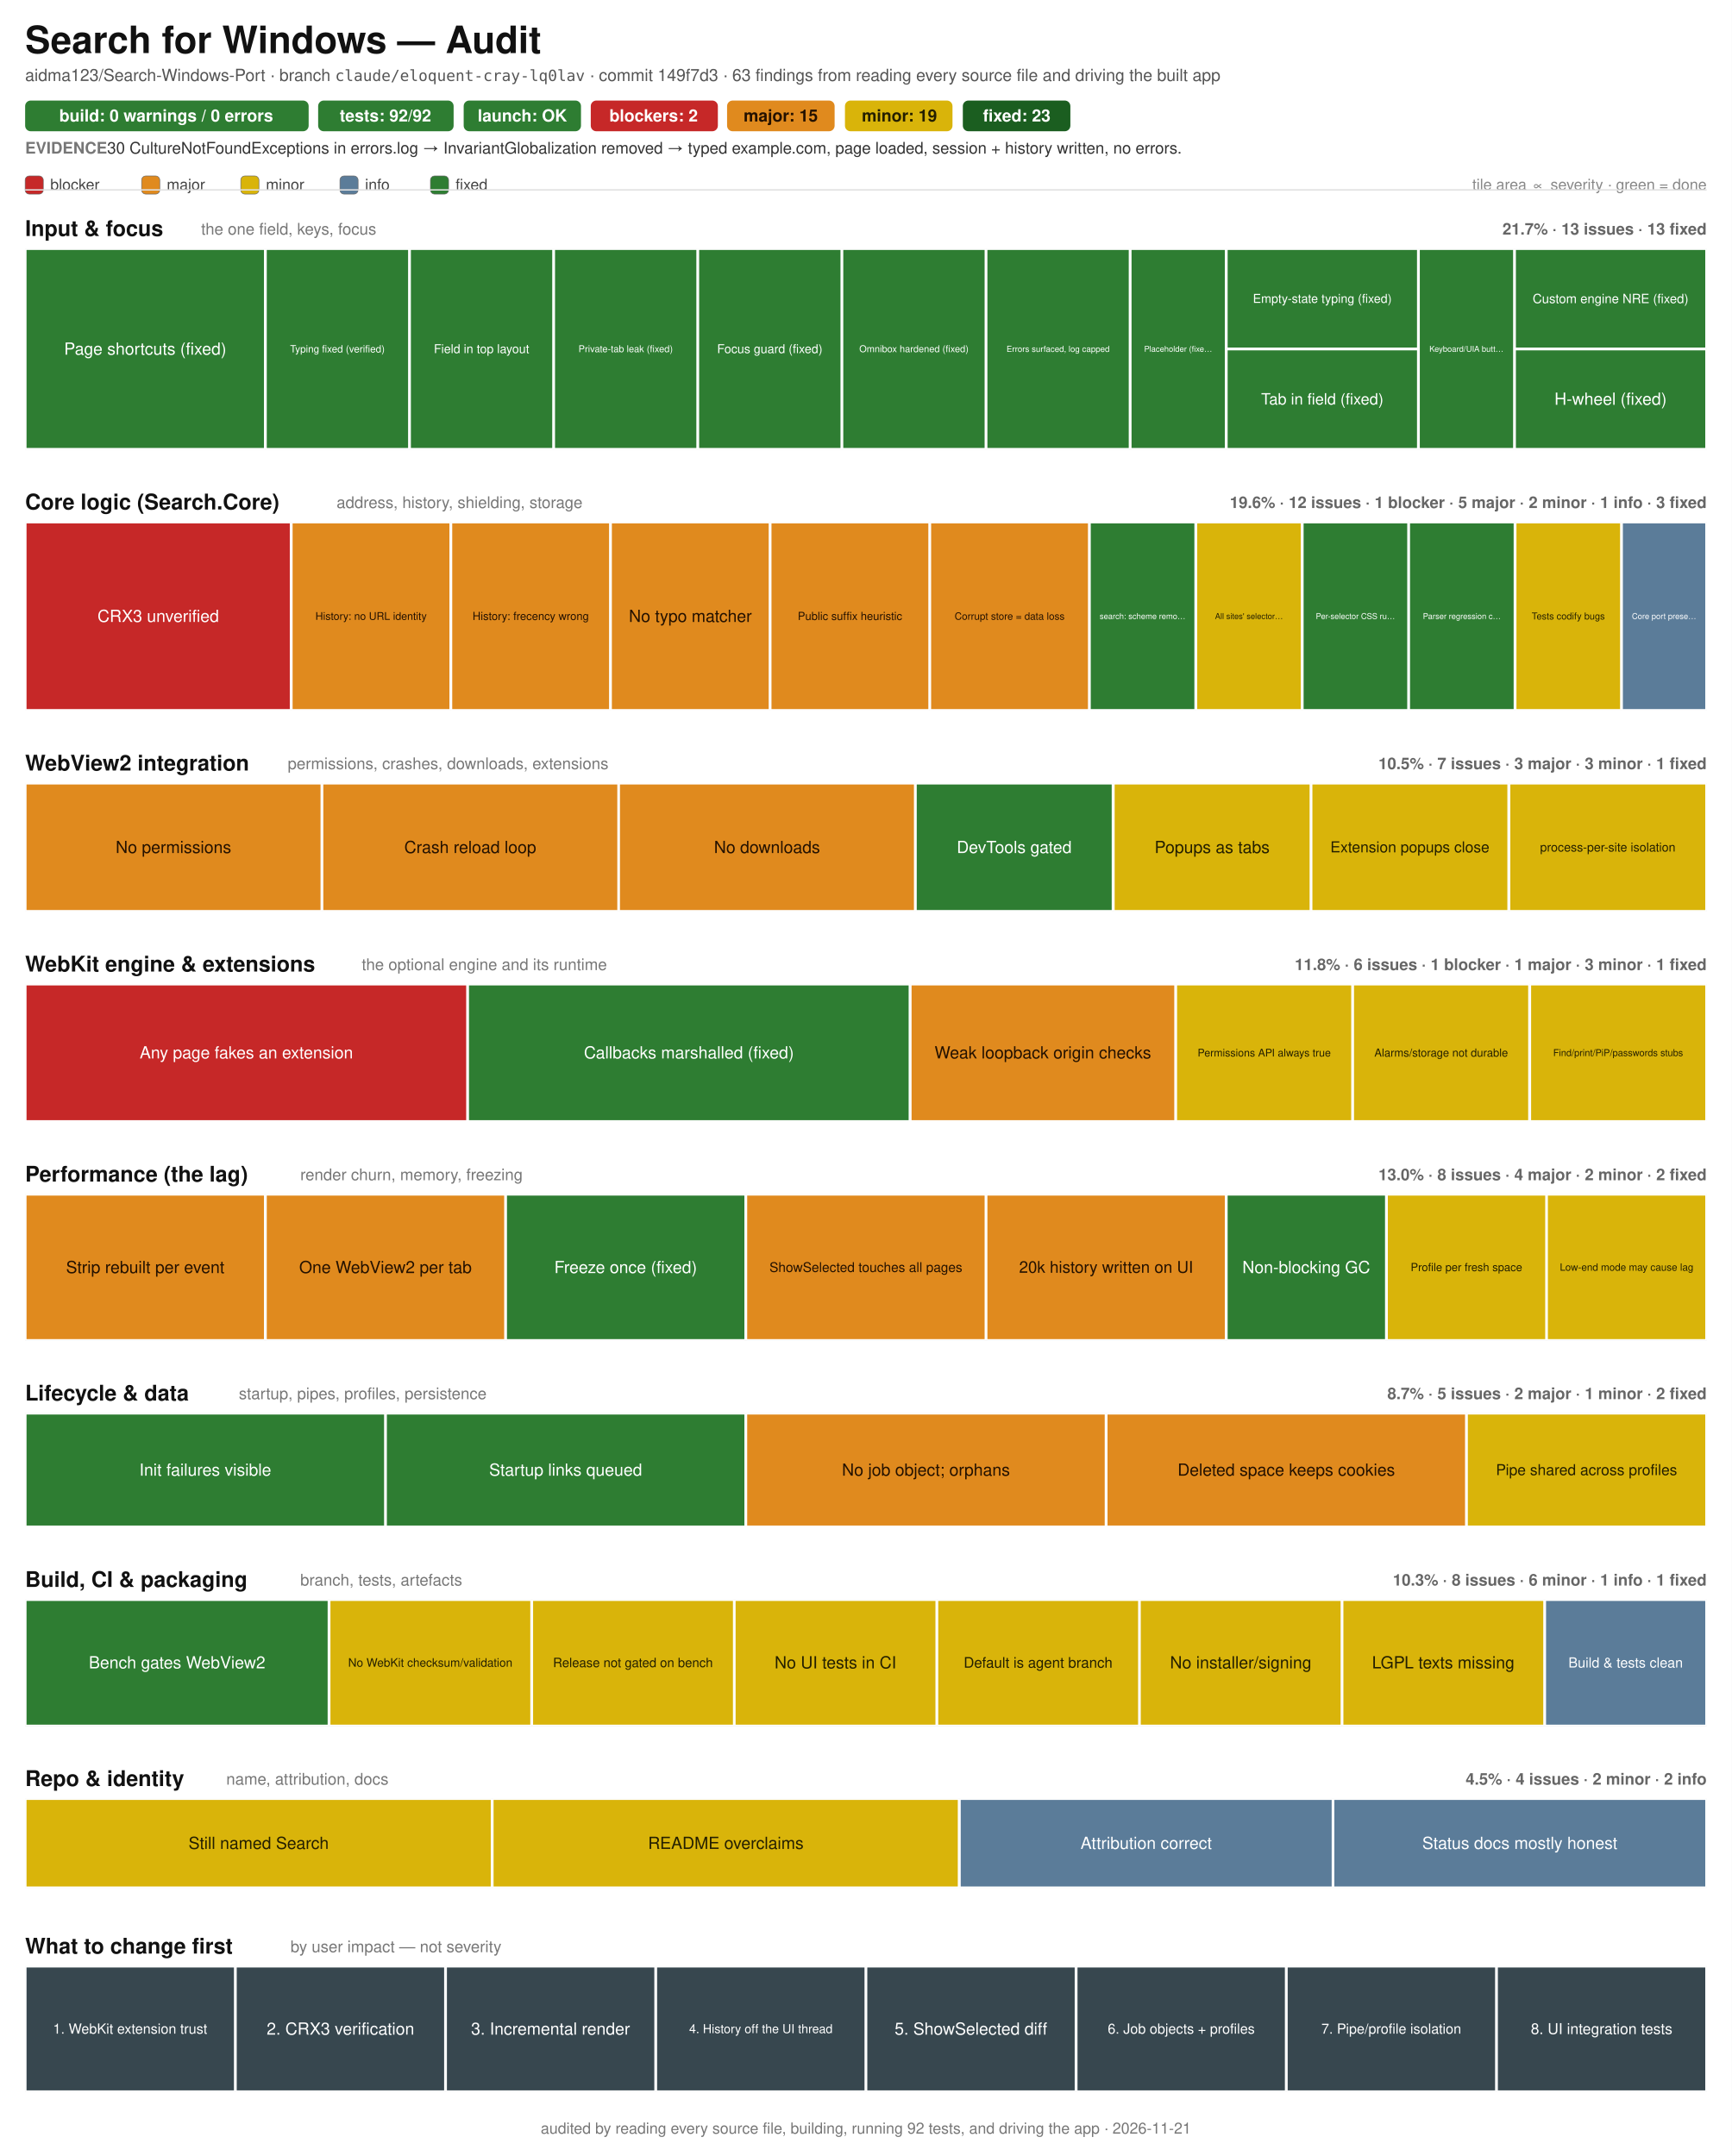
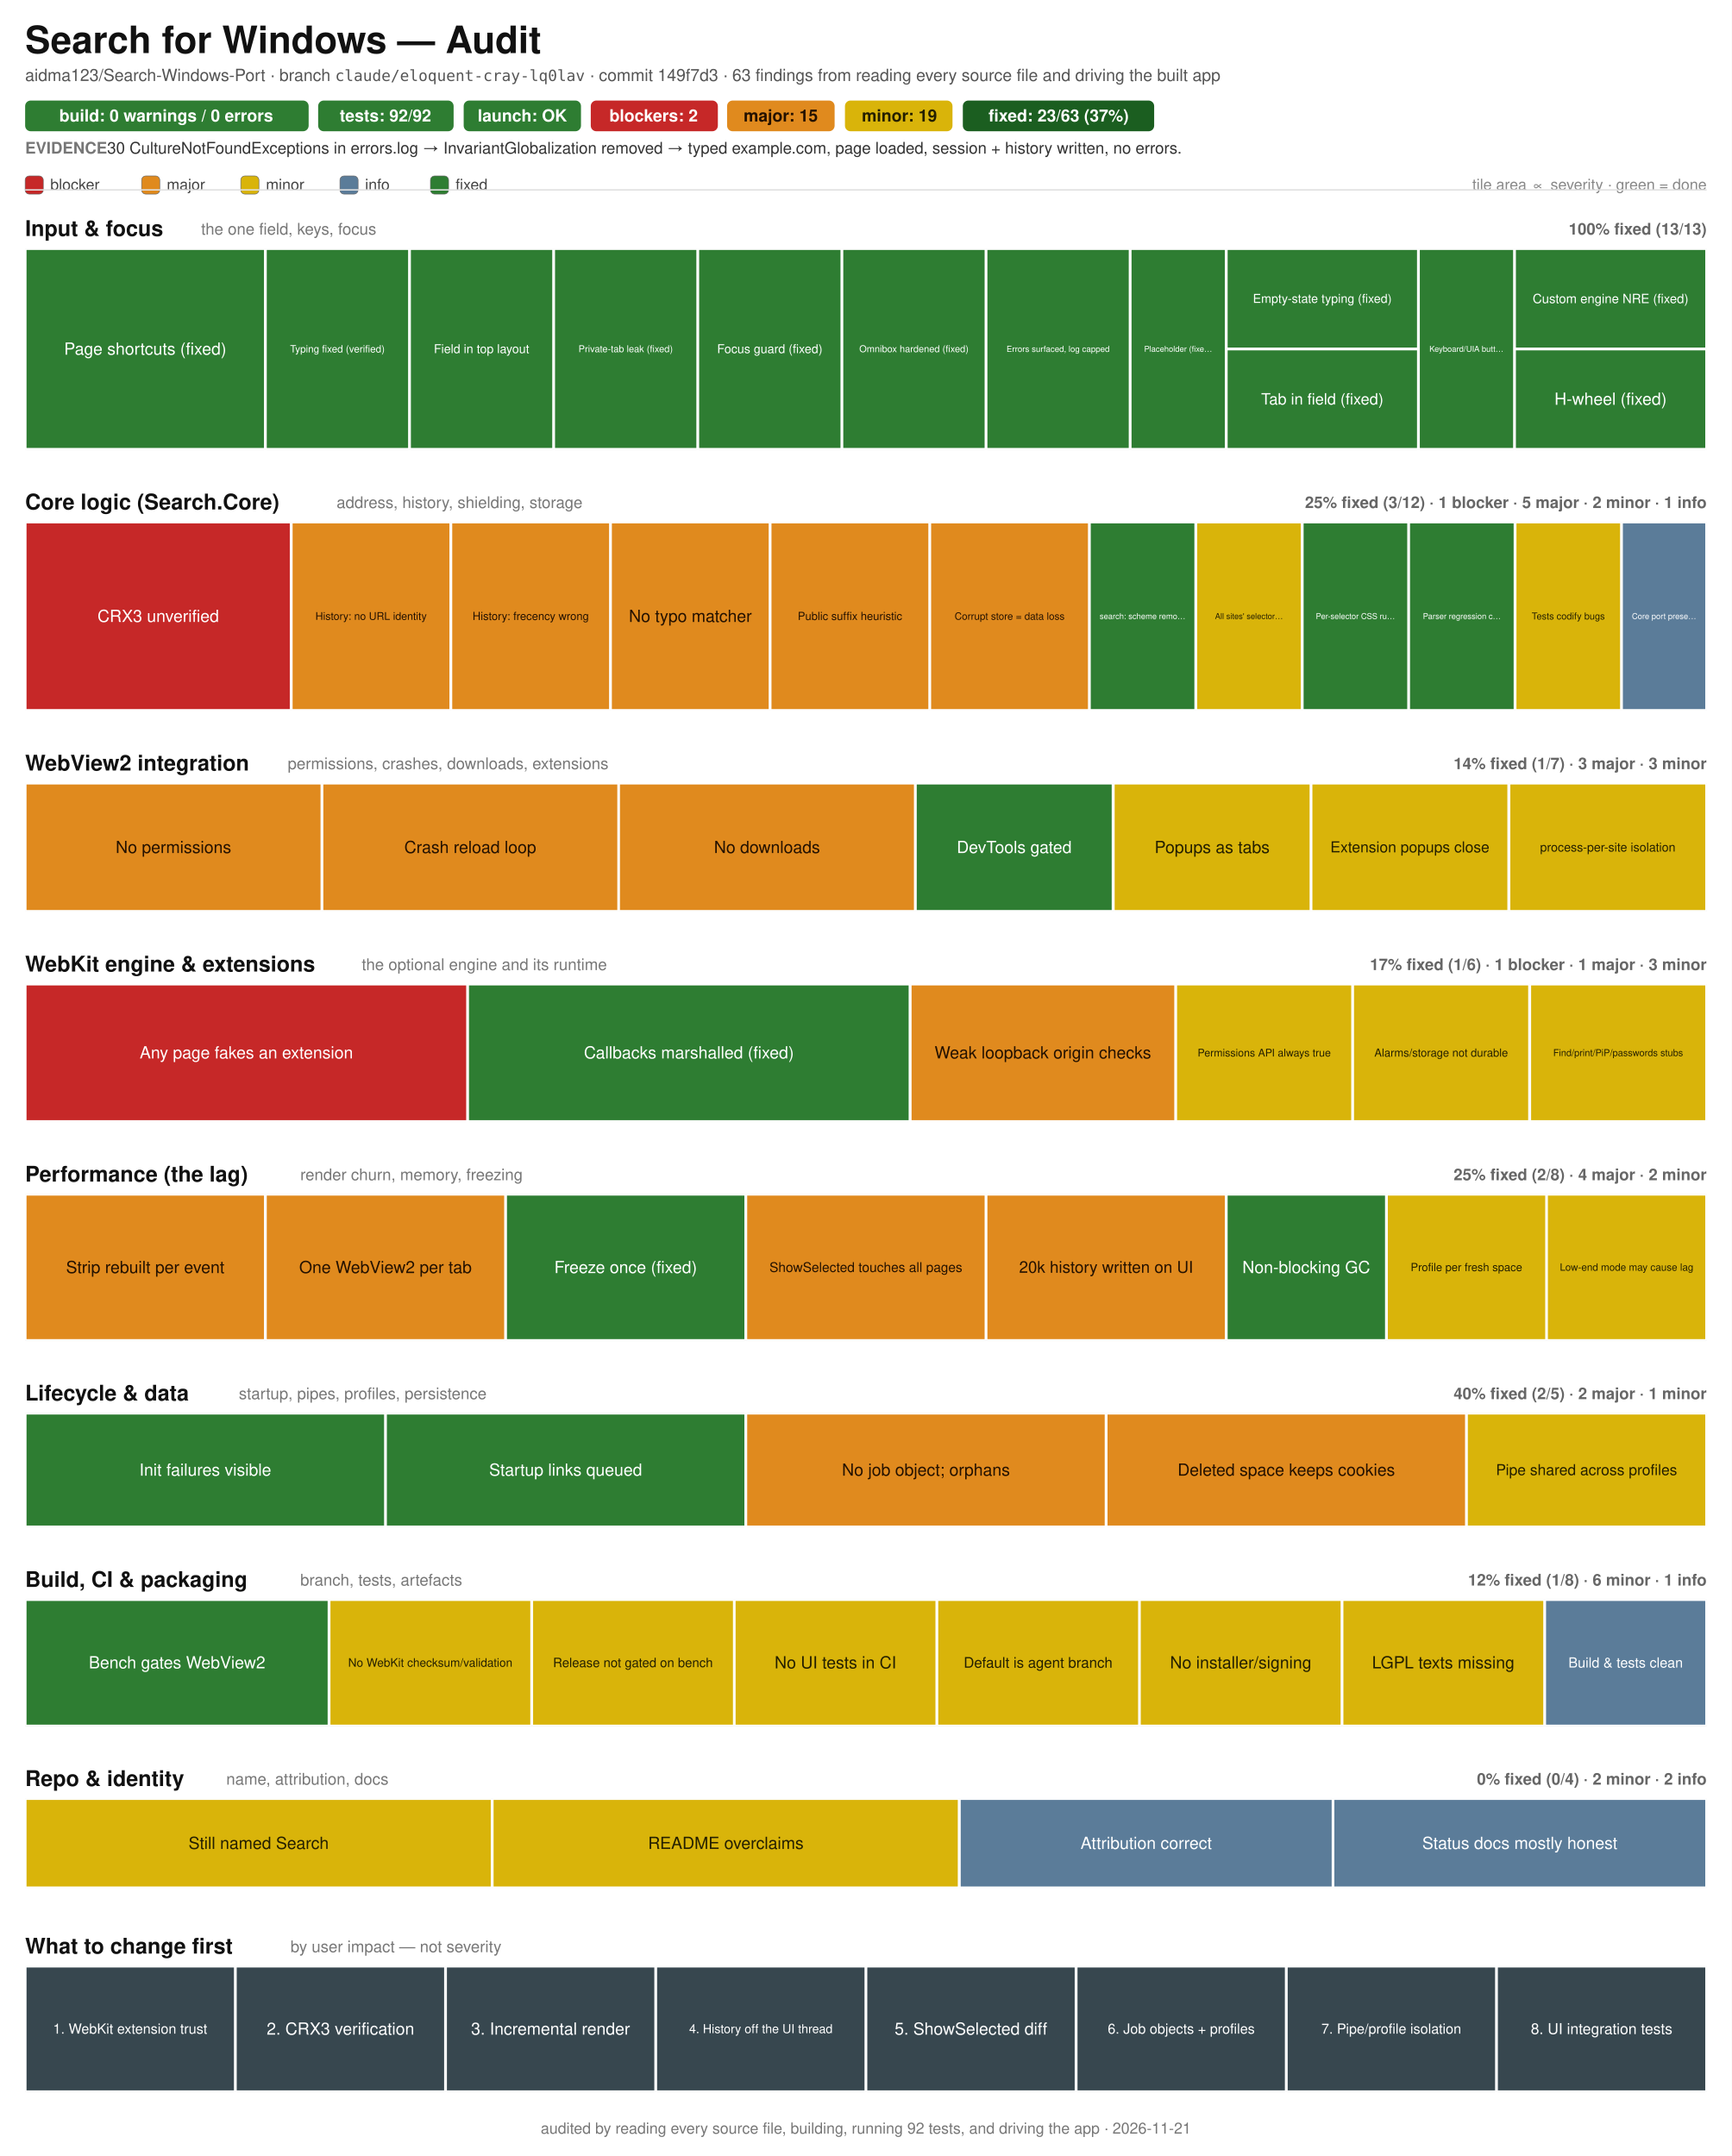
<svg xmlns="http://www.w3.org/2000/svg" width="1240" height="1544" viewBox="0 0 1240 1544" font-family="Segoe UI, Helvetica, Arial, sans-serif">
  <rect width="1240" height="1544" fill="#ffffff" />
  <text x="18" y="38" font-size="27" font-weight="bold" fill="#111">Search for Windows — Audit</text>
  <text x="18" y="58" font-size="12" fill="#555">aidma123/Search-Windows-Port · branch <tspan font-family="Consolas, 'Cascadia Mono', monospace" font-size="11">claude/eloquent-cray-lq0lav</tspan> · commit 149f7d3 · 63 findings from reading every source file and driving the built app</text>
  <rect x="18" y="72" width="203" height="22" rx="4" fill="#2e7d32" />
  <text x="119" y="87" font-size="12" font-weight="bold" fill="#fff" text-anchor="middle">build: 0 warnings / 0 errors</text>
  <rect x="227.8" y="72" width="97" height="22" rx="4" fill="#2e7d32" />
  <text x="276" y="87" font-size="12" font-weight="bold" fill="#fff" text-anchor="middle">tests: 92/92</text>
  <rect x="332.0" y="72" width="84" height="22" rx="4" fill="#2e7d32" />
  <text x="374" y="87" font-size="12" font-weight="bold" fill="#fff" text-anchor="middle">launch: OK</text>
  <rect x="423.0" y="72" width="91" height="22" rx="4" fill="#c62828" />
  <text x="468" y="87" font-size="12" font-weight="bold" fill="#fff" text-anchor="middle">blockers: 2</text>
  <rect x="520.6" y="72" width="77" height="22" rx="4" fill="#e08a1e" />
  <text x="559" y="87" font-size="12" font-weight="bold" fill="#241100" text-anchor="middle">major: 15</text>
  <rect x="605.0" y="72" width="77" height="22" rx="4" fill="#d9b40a" />
  <text x="644" y="87" font-size="12" font-weight="bold" fill="#241f00" text-anchor="middle">minor: 19</text>
-   <rect x="689.4" y="72" width="77" height="22" rx="4" fill="#1b5e20" />
-   <text x="728" y="87" font-size="12" font-weight="bold" fill="#fff" text-anchor="middle">fixed: 23</text>
+   <rect x="689.4" y="72" width="137" height="22" rx="4" fill="#1b5e20" />
+   <text x="758" y="87" font-size="12" font-weight="bold" fill="#fff" text-anchor="middle">fixed: 23/63 (37%)</text>
  <text x="18" y="110" font-size="11.5" fill="#333">
    <tspan font-weight="bold" fill="#777">EVIDENCE  </tspan>30 CultureNotFoundExceptions in errors.log → InvariantGlobalization removed → typed example.com, page loaded, session + history written, no errors.</text>
  <rect x="18" y="126" width="13" height="13" rx="3" fill="#c62828" stroke="#666" stroke-width="0.4" />
  <text x="36" y="136" font-size="11" fill="#444">blocker</text>
  <rect x="101.4" y="126" width="13" height="13" rx="3" fill="#e08a1e" stroke="#666" stroke-width="0.4" />
  <text x="119.4" y="136" font-size="11" fill="#444">major</text>
  <rect x="172.4" y="126" width="13" height="13" rx="3" fill="#d9b40a" stroke="#666" stroke-width="0.4" />
  <text x="190.4" y="136" font-size="11" fill="#444">minor</text>
  <rect x="243.4" y="126" width="13" height="13" rx="3" fill="#5b7c99" stroke="#666" stroke-width="0.4" />
  <text x="261.4" y="136" font-size="11" fill="#444">info</text>
  <rect x="308.2" y="126" width="13" height="13" rx="3" fill="#2e7d32" stroke="#666" stroke-width="0.4" />
  <text x="326.2" y="136" font-size="11" fill="#444">fixed</text>
  <text x="1222" y="136" font-size="11" fill="#888" text-anchor="end">tile area ∝ severity · green = done</text>
  <line x1="18" y1="136" x2="1222" y2="136" stroke="#e0e0e0" />
  <text x="18" y="169" font-size="15.5" font-weight="bold" fill="#111">Input &amp; focus</text>
  <text x="144" y="168" font-size="11.5" fill="#777">the one field, keys, focus</text>
-   <text x="1222" y="168" font-size="11.5" font-weight="bold" fill="#666" text-anchor="end">21.7% · 13 issues · 13 fixed</text>
+   <text x="1222" y="168" font-size="11.5" font-weight="bold" fill="#666" text-anchor="end">100% fixed (13/13)</text>
  <rect x="18" y="178" width="1204" height="144" fill="#efefef" />
  <rect x="18.5" y="178.5" width="171.0" height="142.8" fill="#2e7d32" stroke="#ffffff" stroke-width="1" />
  <text x="104.0" y="254.0" font-size="12.0" fill="#ffffff" text-anchor="middle">Page shortcuts (fixed)</text>
  <rect x="190.5" y="178.5" width="102.2" height="142.8" fill="#2e7d32" stroke="#ffffff" stroke-width="1" />
  <text x="241.6" y="252.4" font-size="7.2" fill="#ffffff" text-anchor="middle">Typing fixed (verified)</text>
  <rect x="293.7" y="178.5" width="102.2" height="142.8" fill="#2e7d32" stroke="#ffffff" stroke-width="1" />
  <text x="344.8" y="252.9" font-size="8.8" fill="#ffffff" text-anchor="middle">Field in top layout</text>
  <rect x="396.9" y="178.5" width="102.2" height="142.8" fill="#2e7d32" stroke="#ffffff" stroke-width="1" />
  <text x="448.0" y="252.2" font-size="6.8" fill="#ffffff" text-anchor="middle">Private-tab leak (fixed)</text>
  <rect x="500.1" y="178.5" width="102.2" height="142.8" fill="#2e7d32" stroke="#ffffff" stroke-width="1" />
  <text x="551.2" y="252.9" font-size="8.8" fill="#ffffff" text-anchor="middle">Focus guard (fixed)</text>
  <rect x="603.3" y="178.5" width="102.2" height="142.8" fill="#2e7d32" stroke="#ffffff" stroke-width="1" />
  <text x="654.4" y="252.2" font-size="6.8" fill="#ffffff" text-anchor="middle">Omnibox hardened (fixed)</text>
  <rect x="706.5" y="178.5" width="102.2" height="142.8" fill="#2e7d32" stroke="#ffffff" stroke-width="1" />
  <text x="757.6" y="252.0" font-size="6.0" fill="#ffffff" text-anchor="middle">Errors surfaced, log capped</text>
  <rect x="809.7" y="178.5" width="67.8" height="142.8" fill="#2e7d32" stroke="#ffffff" stroke-width="1" />
  <text x="843.6" y="251.9" font-size="5.8" fill="#ffffff" text-anchor="middle">Placeholder (fixe…</text>
  <rect x="878.5" y="178.5" width="136.6" height="70.9" fill="#2e7d32" stroke="#ffffff" stroke-width="1" />
  <text x="946.8" y="216.9" font-size="8.8" fill="#ffffff" text-anchor="middle">Empty-state typing (fixed)</text>
  <rect x="878.5" y="250.4" width="136.6" height="70.9" fill="#2e7d32" stroke="#ffffff" stroke-width="1" />
  <text x="946.8" y="289.7" font-size="11.2" fill="#ffffff" text-anchor="middle">Tab in field (fixed)</text>
  <rect x="1016.1" y="178.5" width="67.8" height="142.8" fill="#2e7d32" stroke="#ffffff" stroke-width="1" />
  <text x="1050.0" y="251.9" font-size="5.8" fill="#ffffff" text-anchor="middle">Keyboard/UIA butt…</text>
  <rect x="1084.9" y="178.5" width="136.6" height="70.9" fill="#2e7d32" stroke="#ffffff" stroke-width="1" />
  <text x="1153.2" y="217.1" font-size="9.2" fill="#ffffff" text-anchor="middle">Custom engine NRE (fixed)</text>
  <rect x="1084.9" y="250.4" width="136.6" height="70.9" fill="#2e7d32" stroke="#ffffff" stroke-width="1" />
  <text x="1153.2" y="289.9" font-size="12.0" fill="#ffffff" text-anchor="middle">H-wheel (fixed)</text>
  <text x="18" y="364.822" font-size="15.5" font-weight="bold" fill="#111">Core logic (Search.Core)</text>
  <text x="241" y="363.822" font-size="11.5" fill="#777">address, history, shielding, storage</text>
-   <text x="1222" y="363.822" font-size="11.5" font-weight="bold" fill="#666" text-anchor="end">19.6% · 12 issues · 1 blocker · 5 major · 2 minor · 1 info · 3 fixed</text>
+   <text x="1222" y="363.822" font-size="11.5" font-weight="bold" fill="#666" text-anchor="end">25% fixed (3/12) · 1 blocker · 5 major · 2 minor · 1 info</text>
  <rect x="18" y="373.822" width="1204" height="135" fill="#efefef" />
  <rect x="18.5" y="374.3" width="189.5" height="134.0" fill="#c62828" stroke="#ffffff" stroke-width="1" />
  <text x="113.3" y="445.4" font-size="12.0" fill="#ffffff" text-anchor="middle">CRX3 unverified</text>
  <rect x="209.0" y="374.3" width="113.3" height="134.0" fill="#e08a1e" stroke="#ffffff" stroke-width="1" />
  <text x="265.7" y="443.9" font-size="7.6" fill="#241100" text-anchor="middle">History: no URL identity</text>
  <rect x="323.3" y="374.3" width="113.3" height="134.0" fill="#e08a1e" stroke="#ffffff" stroke-width="1" />
  <text x="380.0" y="444.0" font-size="8.0" fill="#241100" text-anchor="middle">History: frecency wrong</text>
  <rect x="437.6" y="374.3" width="113.3" height="134.0" fill="#e08a1e" stroke="#ffffff" stroke-width="1" />
  <text x="494.3" y="445.4" font-size="12.0" fill="#241100" text-anchor="middle">No typo matcher</text>
  <rect x="551.9" y="374.3" width="113.3" height="134.0" fill="#e08a1e" stroke="#ffffff" stroke-width="1" />
  <text x="608.6" y="444.0" font-size="8.0" fill="#241100" text-anchor="middle">Public suffix heuristic</text>
  <rect x="666.2" y="374.3" width="113.3" height="134.0" fill="#e08a1e" stroke="#ffffff" stroke-width="1" />
  <text x="722.9" y="443.8" font-size="7.2" fill="#241100" text-anchor="middle">Corrupt store = data loss</text>
  <rect x="780.5" y="374.3" width="75.2" height="134.0" fill="#2e7d32" stroke="#ffffff" stroke-width="1" />
  <text x="818.1" y="443.3" font-size="5.8" fill="#ffffff" text-anchor="middle">search: scheme remo…</text>
  <rect x="856.7" y="374.3" width="75.2" height="134.0" fill="#d9b40a" stroke="#ffffff" stroke-width="1" />
  <text x="894.3" y="443.3" font-size="5.8" fill="#241f00" text-anchor="middle">All sites' selector…</text>
  <rect x="932.9" y="374.3" width="75.2" height="134.0" fill="#2e7d32" stroke="#ffffff" stroke-width="1" />
  <text x="970.5" y="443.3" font-size="5.8" fill="#ffffff" text-anchor="middle">Per-selector CSS ru…</text>
  <rect x="1009.1" y="374.3" width="75.2" height="134.0" fill="#2e7d32" stroke="#ffffff" stroke-width="1" />
  <text x="1046.7" y="443.3" font-size="5.8" fill="#ffffff" text-anchor="middle">Parser regression c…</text>
  <rect x="1085.3" y="374.3" width="75.2" height="134.0" fill="#d9b40a" stroke="#ffffff" stroke-width="1" />
  <text x="1122.9" y="443.6" font-size="6.8" fill="#241f00" text-anchor="middle">Tests codify bugs</text>
  <rect x="1161.5" y="374.3" width="60.0" height="134.0" fill="#5b7c99" stroke="#ffffff" stroke-width="1" />
  <text x="1191.5" y="443.3" font-size="5.8" fill="#ffffff" text-anchor="middle">Core port prese…</text>
  <text x="18" y="551.815" font-size="15.5" font-weight="bold" fill="#111">WebView2 integration</text>
  <text x="206" y="550.815" font-size="11.5" fill="#777">permissions, crashes, downloads, extensions</text>
-   <text x="1222" y="550.815" font-size="11.5" font-weight="bold" fill="#666" text-anchor="end">10.5% · 7 issues · 3 major · 3 minor · 1 fixed</text>
+   <text x="1222" y="550.815" font-size="11.5" font-weight="bold" fill="#666" text-anchor="end">14% fixed (1/7) · 3 major · 3 minor</text>
  <rect x="18" y="560.815" width="1204" height="92" fill="#efefef" />
  <rect x="18.5" y="561.3" width="211.5" height="90.9" fill="#e08a1e" stroke="#ffffff" stroke-width="1" />
  <text x="124.2" y="610.9" font-size="12.0" fill="#241100" text-anchor="middle">No permissions</text>
  <rect x="231.0" y="561.3" width="211.5" height="90.9" fill="#e08a1e" stroke="#ffffff" stroke-width="1" />
  <text x="336.7" y="610.9" font-size="12.0" fill="#241100" text-anchor="middle">Crash reload loop</text>
  <rect x="443.4" y="561.3" width="211.5" height="90.9" fill="#e08a1e" stroke="#ffffff" stroke-width="1" />
  <text x="549.2" y="610.9" font-size="12.0" fill="#241100" text-anchor="middle">No downloads</text>
  <rect x="655.9" y="561.3" width="140.6" height="90.9" fill="#2e7d32" stroke="#ffffff" stroke-width="1" />
  <text x="726.2" y="610.9" font-size="12.0" fill="#ffffff" text-anchor="middle">DevTools gated</text>
  <rect x="797.6" y="561.3" width="140.6" height="90.9" fill="#d9b40a" stroke="#ffffff" stroke-width="1" />
  <text x="867.9" y="610.9" font-size="12.0" fill="#241f00" text-anchor="middle">Popups as tabs</text>
  <rect x="939.2" y="561.3" width="140.6" height="90.9" fill="#d9b40a" stroke="#ffffff" stroke-width="1" />
  <text x="1009.5" y="610.4" font-size="10.8" fill="#241f00" text-anchor="middle">Extension popups close</text>
  <rect x="1080.9" y="561.3" width="140.6" height="90.9" fill="#d9b40a" stroke="#ffffff" stroke-width="1" />
  <text x="1151.2" y="609.8" font-size="8.8" fill="#241f00" text-anchor="middle">process-per-site isolation</text>
  <text x="18" y="695.729" font-size="15.5" font-weight="bold" fill="#111">WebKit engine &amp; extensions</text>
  <text x="259" y="694.729" font-size="11.5" fill="#777">the optional engine and its runtime</text>
-   <text x="1222" y="694.729" font-size="11.5" font-weight="bold" fill="#666" text-anchor="end">11.8% · 6 issues · 1 blocker · 1 major · 3 minor · 1 fixed</text>
+   <text x="1222" y="694.729" font-size="11.5" font-weight="bold" fill="#666" text-anchor="end">17% fixed (1/6) · 1 blocker · 1 major · 3 minor</text>
  <rect x="18" y="704.729" width="1204" height="98" fill="#efefef" />
  <rect x="18.5" y="705.2" width="315.8" height="97.5" fill="#c62828" stroke="#ffffff" stroke-width="1" />
  <text x="176.4" y="758.0" font-size="12.0" fill="#ffffff" text-anchor="middle">Any page fakes an extension</text>
  <rect x="335.3" y="705.2" width="315.8" height="97.5" fill="#2e7d32" stroke="#ffffff" stroke-width="1" />
  <text x="493.3" y="758.0" font-size="12.0" fill="#ffffff" text-anchor="middle">Callbacks marshalled (fixed)</text>
  <rect x="652.2" y="705.2" width="189.1" height="97.5" fill="#e08a1e" stroke="#ffffff" stroke-width="1" />
  <text x="746.7" y="758.0" font-size="12.0" fill="#241100" text-anchor="middle">Weak loopback origin checks</text>
  <rect x="842.3" y="705.2" width="125.7" height="97.5" fill="#d9b40a" stroke="#ffffff" stroke-width="1" />
  <text x="905.2" y="756.6" font-size="7.6" fill="#241f00" text-anchor="middle">Permissions API always true</text>
  <rect x="969.0" y="705.2" width="125.7" height="97.5" fill="#d9b40a" stroke="#ffffff" stroke-width="1" />
  <text x="1031.9" y="756.7" font-size="8.0" fill="#241f00" text-anchor="middle">Alarms/storage not durable</text>
  <rect x="1095.8" y="705.2" width="125.7" height="97.5" fill="#d9b40a" stroke="#ffffff" stroke-width="1" />
  <text x="1158.6" y="756.3" font-size="6.8" fill="#241f00" text-anchor="middle">Find/print/PiP/passwords stubs</text>
  <text x="18" y="846.205" font-size="15.5" font-weight="bold" fill="#111">Performance (the lag)</text>
  <text x="215" y="845.205" font-size="11.5" fill="#777">render churn, memory, freezing</text>
-   <text x="1222" y="845.205" font-size="11.5" font-weight="bold" fill="#666" text-anchor="end">13.0% · 8 issues · 4 major · 2 minor · 2 fixed</text>
+   <text x="1222" y="845.205" font-size="11.5" font-weight="bold" fill="#666" text-anchor="end">25% fixed (2/8) · 4 major · 2 minor</text>
  <rect x="18" y="855.205" width="1204" height="105" fill="#efefef" />
  <rect x="18.5" y="855.7" width="171.0" height="103.8" fill="#e08a1e" stroke="#ffffff" stroke-width="1" />
  <text x="104.0" y="911.7" font-size="12.0" fill="#241100" text-anchor="middle">Strip rebuilt per event</text>
  <rect x="190.5" y="855.7" width="171.0" height="103.8" fill="#e08a1e" stroke="#ffffff" stroke-width="1" />
  <text x="276.0" y="911.7" font-size="12.0" fill="#241100" text-anchor="middle">One WebView2 per tab</text>
  <rect x="362.5" y="855.7" width="171.0" height="103.8" fill="#2e7d32" stroke="#ffffff" stroke-width="1" />
  <text x="448.0" y="911.7" font-size="12.0" fill="#ffffff" text-anchor="middle">Freeze once (fixed)</text>
  <rect x="534.5" y="855.7" width="171.0" height="103.8" fill="#e08a1e" stroke="#ffffff" stroke-width="1" />
  <text x="620.0" y="910.9" font-size="9.6" fill="#241100" text-anchor="middle">ShowSelected touches all pages</text>
  <rect x="706.5" y="855.7" width="171.0" height="103.8" fill="#e08a1e" stroke="#ffffff" stroke-width="1" />
  <text x="792.0" y="911.5" font-size="11.6" fill="#241100" text-anchor="middle">20k history written on UI</text>
  <rect x="878.5" y="855.7" width="113.7" height="103.8" fill="#2e7d32" stroke="#ffffff" stroke-width="1" />
  <text x="935.3" y="911.7" font-size="12.0" fill="#ffffff" text-anchor="middle">Non-blocking GC</text>
  <rect x="993.2" y="855.7" width="113.7" height="103.8" fill="#d9b40a" stroke="#ffffff" stroke-width="1" />
  <text x="1050.0" y="910.3" font-size="8.0" fill="#241f00" text-anchor="middle">Profile per fresh space</text>
  <rect x="1107.8" y="855.7" width="113.7" height="103.8" fill="#d9b40a" stroke="#ffffff" stroke-width="1" />
  <text x="1164.7" y="910.0" font-size="7.2" fill="#241f00" text-anchor="middle">Low-end mode may cause lag</text>
  <text x="18" y="1002.986" font-size="15.5" font-weight="bold" fill="#111">Lifecycle &amp; data</text>
  <text x="171" y="1001.986" font-size="11.5" fill="#777">startup, pipes, profiles, persistence</text>
-   <text x="1222" y="1001.986" font-size="11.5" font-weight="bold" fill="#666" text-anchor="end">8.7% · 5 issues · 2 major · 1 minor · 2 fixed</text>
+   <text x="1222" y="1001.986" font-size="11.5" font-weight="bold" fill="#666" text-anchor="end">40% fixed (2/5) · 2 major · 1 minor</text>
  <rect x="18" y="1011.986" width="1204" height="81" fill="#efefef" />
  <rect x="18.5" y="1012.5" width="257.0" height="80.5" fill="#2e7d32" stroke="#ffffff" stroke-width="1" />
  <text x="147.0" y="1056.8" font-size="12.0" fill="#ffffff" text-anchor="middle">Init failures visible</text>
  <rect x="276.5" y="1012.5" width="257.0" height="80.5" fill="#2e7d32" stroke="#ffffff" stroke-width="1" />
  <text x="405.0" y="1056.8" font-size="12.0" fill="#ffffff" text-anchor="middle">Startup links queued</text>
  <rect x="534.5" y="1012.5" width="257.0" height="80.5" fill="#e08a1e" stroke="#ffffff" stroke-width="1" />
  <text x="663.0" y="1056.8" font-size="12.0" fill="#241100" text-anchor="middle">No job object; orphans</text>
  <rect x="792.5" y="1012.5" width="257.0" height="80.5" fill="#e08a1e" stroke="#ffffff" stroke-width="1" />
  <text x="921.0" y="1056.8" font-size="12.0" fill="#241100" text-anchor="middle">Deleted space keeps cookies</text>
  <rect x="1050.5" y="1012.5" width="171.0" height="80.5" fill="#d9b40a" stroke="#ffffff" stroke-width="1" />
  <text x="1136.0" y="1056.4" font-size="10.8" fill="#241f00" text-anchor="middle">Pipe shared across profiles</text>
  <text x="18" y="1136.475" font-size="15.5" font-weight="bold" fill="#111">Build, CI &amp; packaging</text>
  <text x="215" y="1135.475" font-size="11.5" fill="#777">branch, tests, artefacts</text>
-   <text x="1222" y="1135.475" font-size="11.5" font-weight="bold" fill="#666" text-anchor="end">10.3% · 8 issues · 6 minor · 1 info · 1 fixed</text>
+   <text x="1222" y="1135.475" font-size="11.5" font-weight="bold" fill="#666" text-anchor="end">12% fixed (1/8) · 6 minor · 1 info</text>
  <rect x="18" y="1145.475" width="1204" height="91" fill="#efefef" />
  <rect x="18.5" y="1146.0" width="216.6" height="89.6" fill="#2e7d32" stroke="#ffffff" stroke-width="1" />
  <text x="126.8" y="1194.8" font-size="12.0" fill="#ffffff" text-anchor="middle">Bench gates WebView2</text>
  <rect x="236.1" y="1146.0" width="144.1" height="89.6" fill="#d9b40a" stroke="#ffffff" stroke-width="1" />
  <text x="308.1" y="1193.6" font-size="8.4" fill="#241f00" text-anchor="middle">No WebKit checksum/validation</text>
  <rect x="381.2" y="1146.0" width="144.1" height="89.6" fill="#d9b40a" stroke="#ffffff" stroke-width="1" />
  <text x="453.2" y="1193.9" font-size="9.2" fill="#241f00" text-anchor="middle">Release not gated on bench</text>
  <rect x="526.2" y="1146.0" width="144.1" height="89.6" fill="#d9b40a" stroke="#ffffff" stroke-width="1" />
  <text x="598.2" y="1194.8" font-size="12.0" fill="#241f00" text-anchor="middle">No UI tests in CI</text>
  <rect x="671.3" y="1146.0" width="144.1" height="89.6" fill="#d9b40a" stroke="#ffffff" stroke-width="1" />
  <text x="743.3" y="1194.3" font-size="10.4" fill="#241f00" text-anchor="middle">Default is agent branch</text>
  <rect x="816.3" y="1146.0" width="144.1" height="89.6" fill="#d9b40a" stroke="#ffffff" stroke-width="1" />
  <text x="888.4" y="1194.8" font-size="12.0" fill="#241f00" text-anchor="middle">No installer/signing</text>
  <rect x="961.4" y="1146.0" width="144.1" height="89.6" fill="#d9b40a" stroke="#ffffff" stroke-width="1" />
  <text x="1033.4" y="1194.8" font-size="12.0" fill="#241f00" text-anchor="middle">LGPL texts missing</text>
  <rect x="1106.5" y="1146.0" width="115.0" height="89.6" fill="#5b7c99" stroke="#ffffff" stroke-width="1" />
  <text x="1164.0" y="1194.2" font-size="10.0" fill="#ffffff" text-anchor="middle">Build &amp; tests clean</text>
  <text x="18" y="1279.043" font-size="15.5" font-weight="bold" fill="#111">Repo &amp; identity</text>
  <text x="162" y="1278.043" font-size="11.5" fill="#777">name, attribution, docs</text>
-   <text x="1222" y="1278.043" font-size="11.5" font-weight="bold" fill="#666" text-anchor="end">4.5% · 4 issues · 2 minor · 2 info</text>
+   <text x="1222" y="1278.043" font-size="11.5" font-weight="bold" fill="#666" text-anchor="end">0% fixed (0/4) · 2 minor · 2 info</text>
  <rect x="18" y="1288.043" width="1204" height="64" fill="#efefef" />
  <rect x="18.5" y="1288.5" width="333.4" height="63.0" fill="#d9b40a" stroke="#ffffff" stroke-width="1" />
  <text x="185.2" y="1324.1" font-size="12.0" fill="#241f00" text-anchor="middle">Still named Search</text>
  <rect x="352.9" y="1288.5" width="333.4" height="63.0" fill="#d9b40a" stroke="#ffffff" stroke-width="1" />
  <text x="519.7" y="1324.1" font-size="12.0" fill="#241f00" text-anchor="middle">README overclaims</text>
  <rect x="687.4" y="1288.5" width="266.6" height="63.0" fill="#5b7c99" stroke="#ffffff" stroke-width="1" />
  <text x="820.7" y="1324.1" font-size="12.0" fill="#ffffff" text-anchor="middle">Attribution correct</text>
  <rect x="954.9" y="1288.5" width="266.6" height="63.0" fill="#5b7c99" stroke="#ffffff" stroke-width="1" />
  <text x="1088.2" y="1324.1" font-size="12.0" fill="#ffffff" text-anchor="middle">Status docs mostly honest</text>
  <text x="18" y="1399.043" font-size="15.5" font-weight="bold" fill="#111">What to change first</text>
  <text x="208" y="1398.043" font-size="11.5" fill="#777">by user impact — not severity</text>
  <rect x="18" y="1408.043" width="1204" height="90" fill="#ececec" />
  <rect x="18.5" y="1408.5" width="149.5" height="89.0" fill="#37474f" stroke="#ffffff" stroke-width="1" />
  <text x="93.2" y="1456.4" font-size="10.0" fill="#ffffff" text-anchor="middle">1. WebKit extension trust</text>
  <rect x="169.0" y="1408.5" width="149.5" height="89.0" fill="#37474f" stroke="#ffffff" stroke-width="1" />
  <text x="243.8" y="1457.1" font-size="12.0" fill="#ffffff" text-anchor="middle">2. CRX3 verification</text>
  <rect x="319.5" y="1408.5" width="149.5" height="89.0" fill="#37474f" stroke="#ffffff" stroke-width="1" />
  <text x="394.2" y="1457.1" font-size="12.0" fill="#ffffff" text-anchor="middle">3. Incremental render</text>
  <rect x="470.0" y="1408.5" width="149.5" height="89.0" fill="#37474f" stroke="#ffffff" stroke-width="1" />
  <text x="544.8" y="1456.0" font-size="8.8" fill="#ffffff" text-anchor="middle">4. History off the UI thread</text>
  <rect x="620.5" y="1408.5" width="149.5" height="89.0" fill="#37474f" stroke="#ffffff" stroke-width="1" />
  <text x="695.2" y="1457.1" font-size="12.0" fill="#ffffff" text-anchor="middle">5. ShowSelected diff</text>
  <rect x="771.0" y="1408.5" width="149.5" height="89.0" fill="#37474f" stroke="#ffffff" stroke-width="1" />
  <text x="845.8" y="1456.4" font-size="10.0" fill="#ffffff" text-anchor="middle">6. Job objects + profiles</text>
  <rect x="921.5" y="1408.5" width="149.5" height="89.0" fill="#37474f" stroke="#ffffff" stroke-width="1" />
  <text x="996.2" y="1456.4" font-size="10.0" fill="#ffffff" text-anchor="middle">7. Pipe/profile isolation</text>
  <rect x="1072.0" y="1408.5" width="149.5" height="89.0" fill="#37474f" stroke="#ffffff" stroke-width="1" />
  <text x="1146.8" y="1456.7" font-size="10.8" fill="#ffffff" text-anchor="middle">8. UI integration tests</text>
  <text x="620.0" y="1528" font-size="11" fill="#777" text-anchor="middle">audited by reading every source file, building, running 92 tests, and driving the app · 2026-11-21</text>
</svg>
